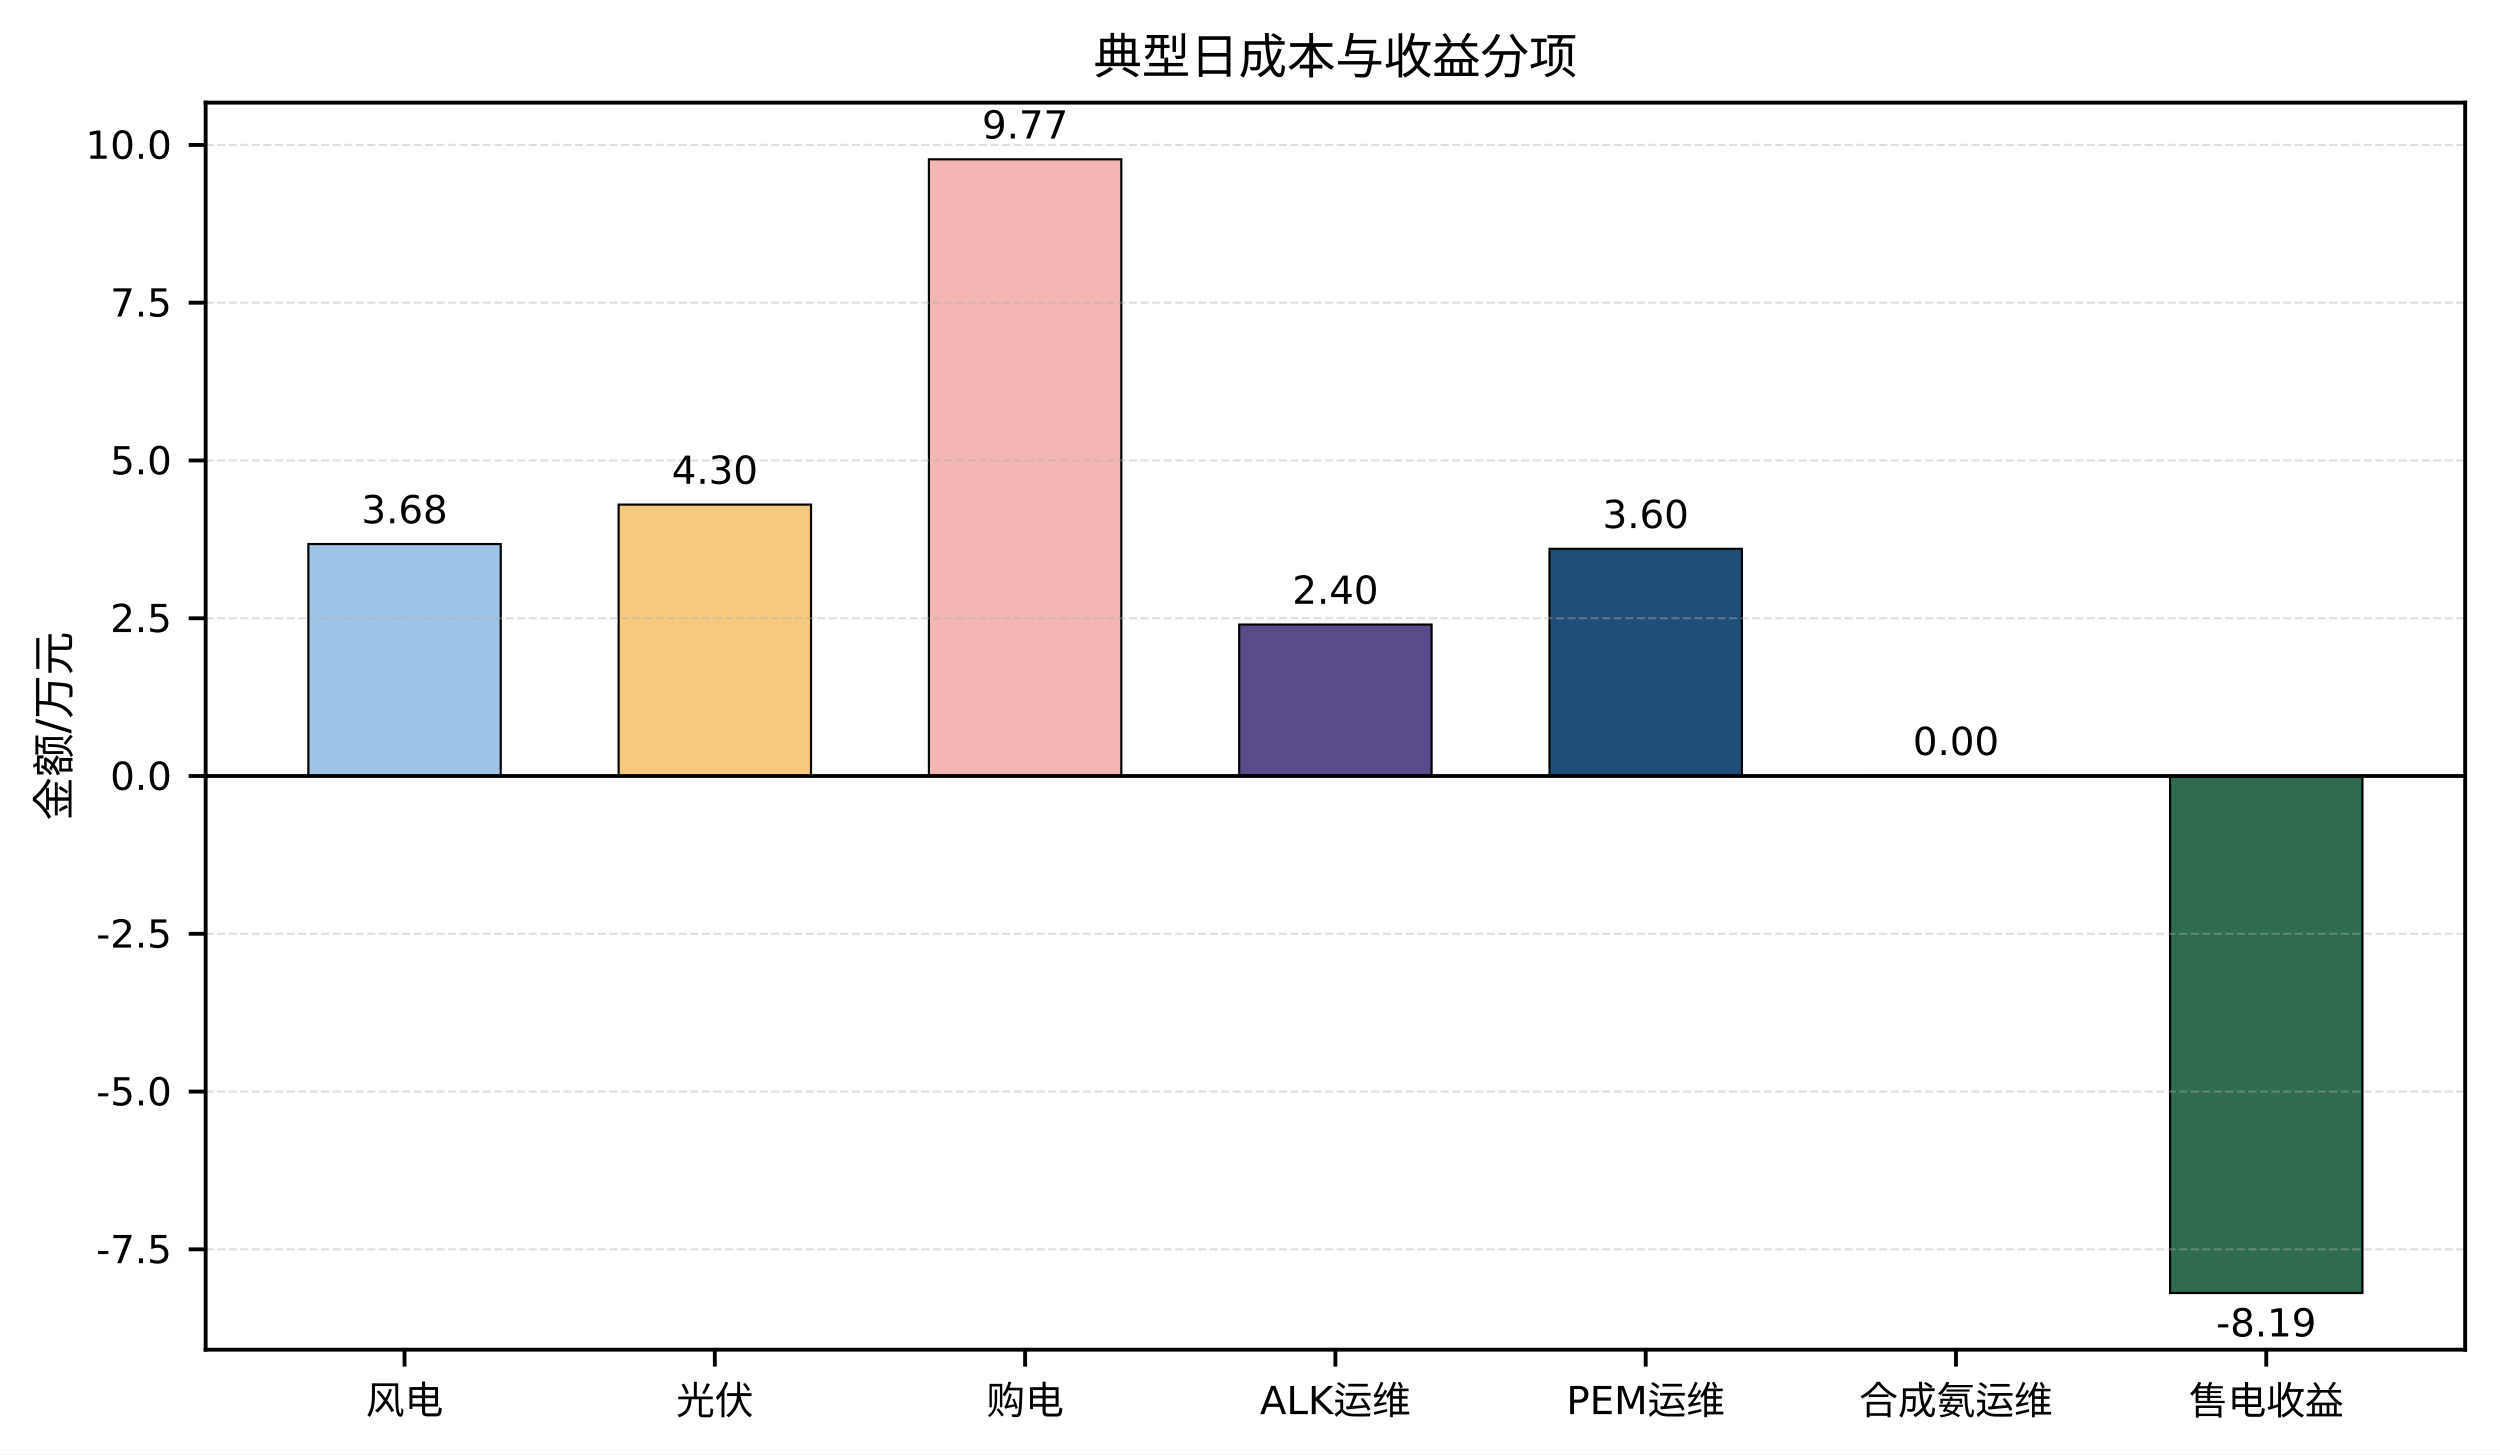
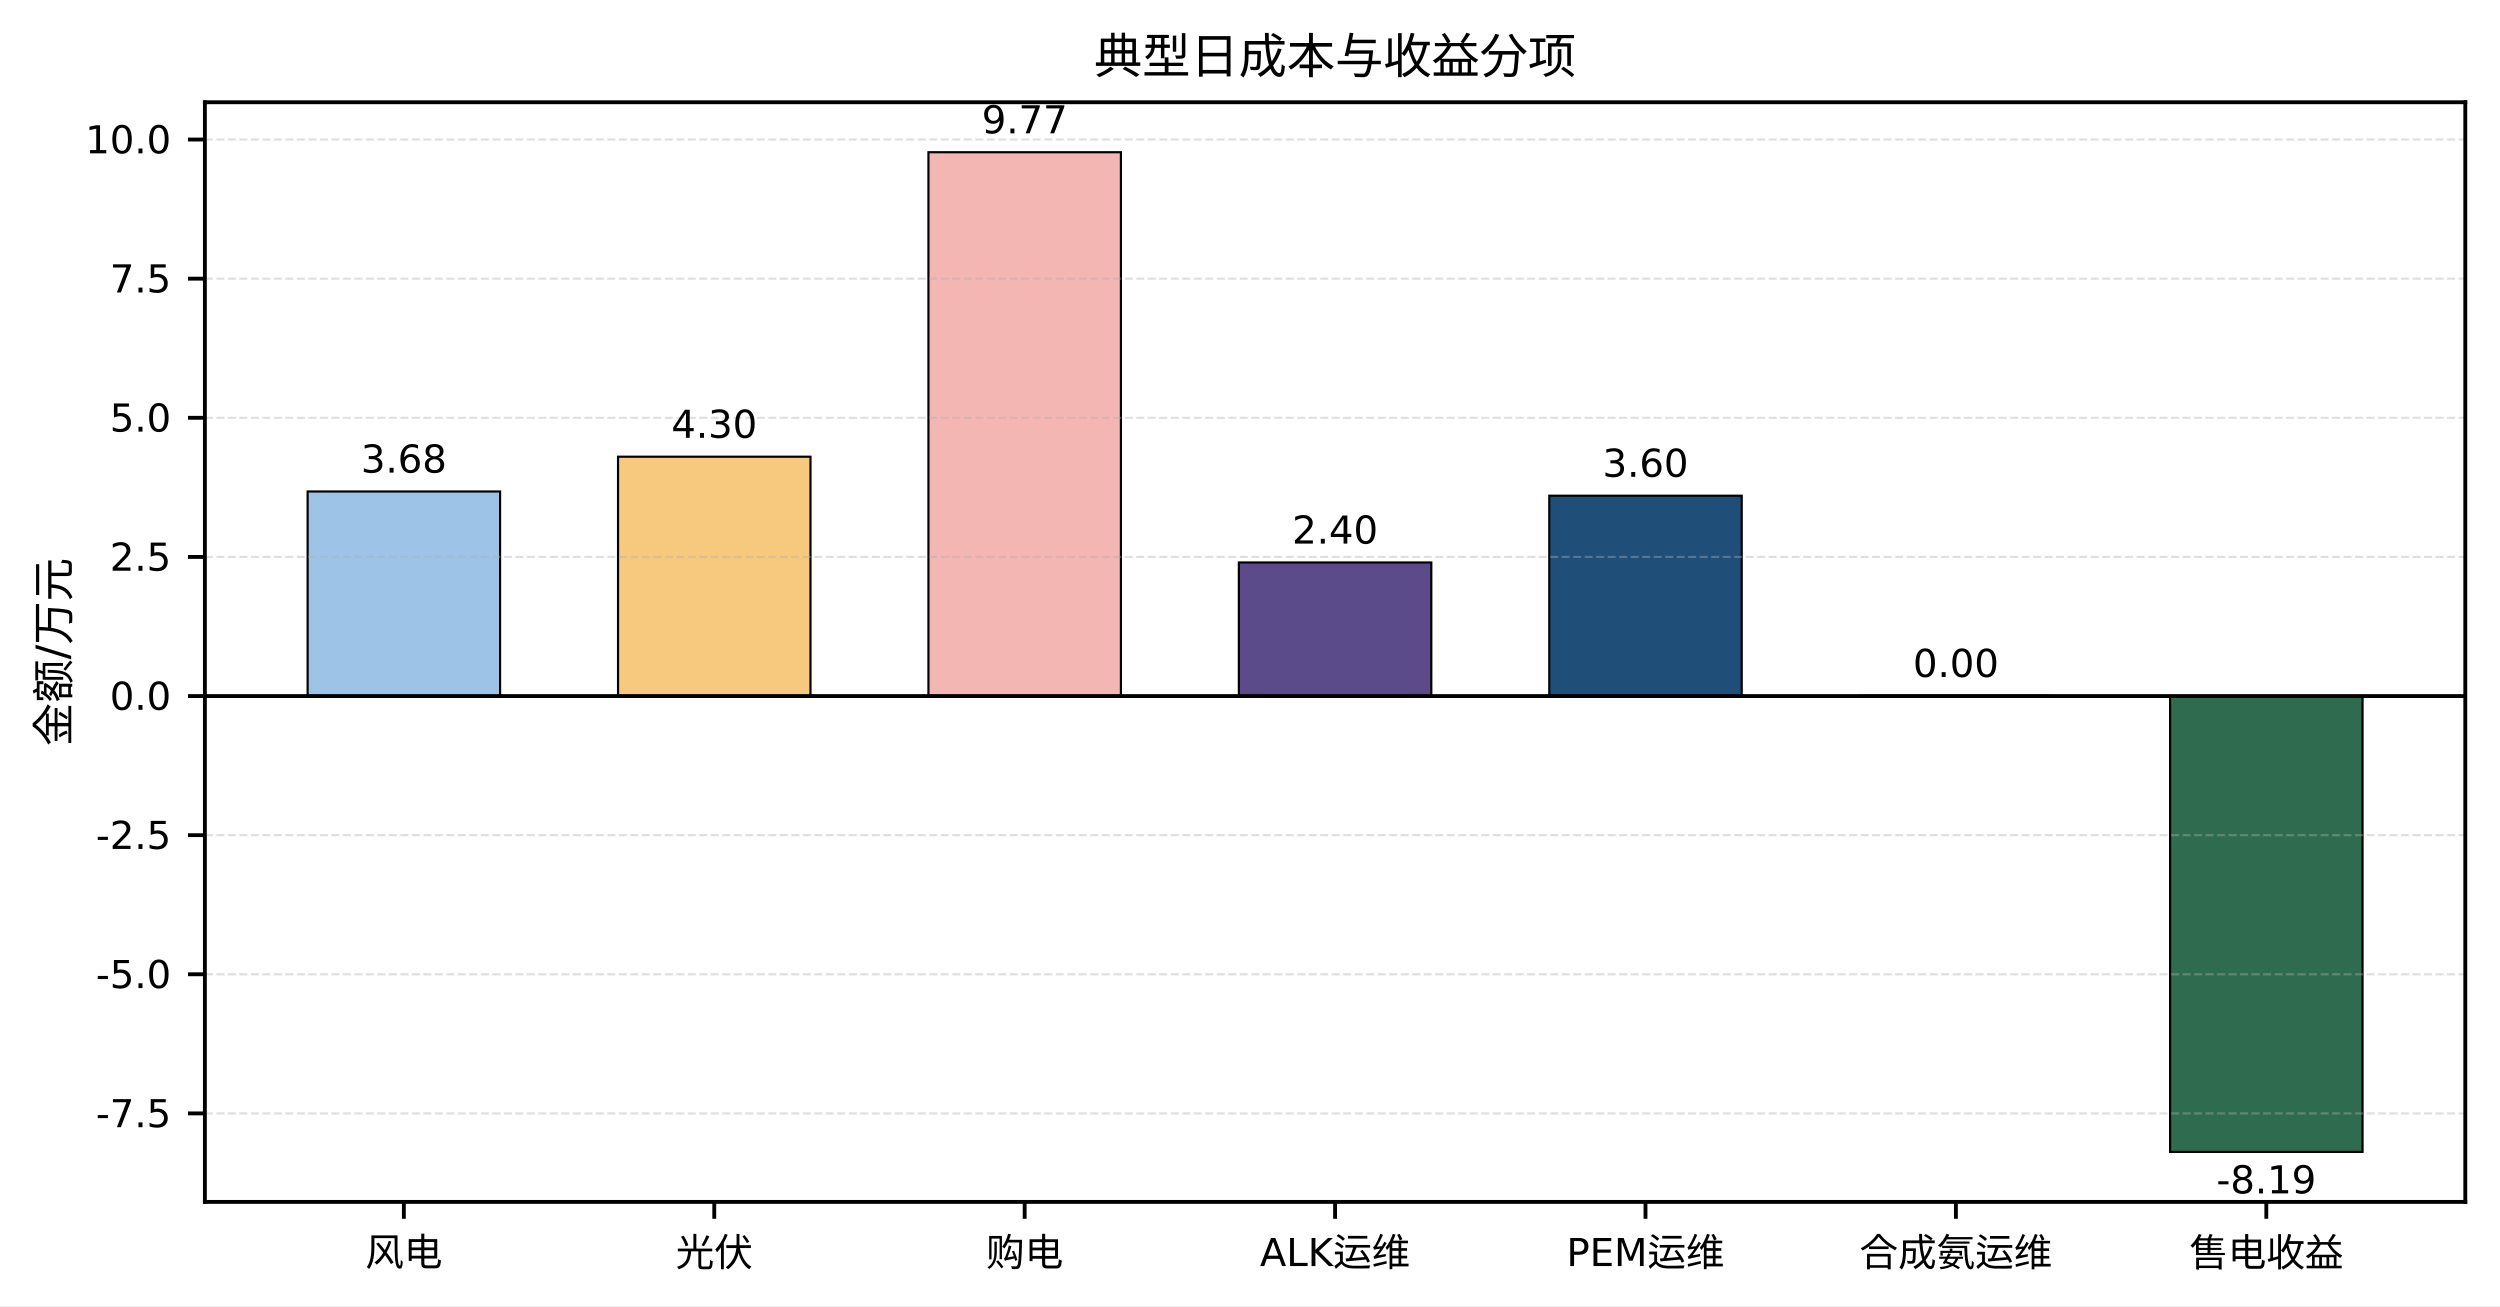
- <svg xmlns="http://www.w3.org/2000/svg" xmlns:xlink="http://www.w3.org/1999/xlink" width="516.628pt" height="300.52pt" viewBox="0 0 516.628 300.52" version="1.1">
+ <svg xmlns="http://www.w3.org/2000/svg" xmlns:xlink="http://www.w3.org/1999/xlink" width="518.561pt" height="270.91pt" viewBox="0 0 518.561 270.91" version="1.1">
  <defs>
    <style type="text/css">*{stroke-linejoin: round; stroke-linecap: butt}</style>
  </defs>
  <g id="figure_1">
    <g id="patch_1">
-       <path d="M 0 300.52  L 516.628 300.52  L 516.628 0  L 0 0  z " style="fill: #ffffff" />
+       <path d="M 0 270.91  L 518.561 270.91  L 518.561 0  L 0 0  z " style="fill: #ffffff" />
    </g>
    <g id="axes_1">
      <g id="patch_2">
-         <path d="M 42.497 278.914  L 509.428 278.914  L 509.428 21.208  L 42.497 21.208  z " style="fill: #ffffff" />
+         <path d="M 42.497 249.304  L 511.361 249.304  L 511.361 21.208  L 42.497 21.208  z " style="fill: #ffffff" />
      </g>
      <g id="patch_3">
-         <path d="M 63.721 160.366  L 103.476 160.366  L 103.476 112.428  L 63.721 112.428  z " clip-path="url(#pd0b4edebd4)" style="fill: #9dc3e6; stroke: #000000; stroke-width: 0.45; stroke-linejoin: miter" />
+         <path d="M 63.809 144.377  L 103.729 144.377  L 103.729 101.947  L 63.809 101.947  z " clip-path="url(#p31c7f7aa7a)" style="fill: #9dc3e6; stroke: #000000; stroke-width: 0.45; stroke-linejoin: miter" />
      </g>
      <g id="patch_4">
-         <path d="M 127.842 160.366  L 167.598 160.366  L 167.598 104.276  L 127.842 104.276  z " clip-path="url(#pd0b4edebd4)" style="fill: #f7c97f; stroke: #000000; stroke-width: 0.45; stroke-linejoin: miter" />
+         <path d="M 128.196 144.377  L 168.115 144.377  L 168.115 94.732  L 128.196 94.732  z " clip-path="url(#p31c7f7aa7a)" style="fill: #f7c97f; stroke: #000000; stroke-width: 0.45; stroke-linejoin: miter" />
      </g>
      <g id="patch_5">
-         <path d="M 191.964 160.366  L 231.719 160.366  L 231.719 32.922  L 191.964 32.922  z " clip-path="url(#pd0b4edebd4)" style="fill: #f4b6b2; stroke: #000000; stroke-width: 0.45; stroke-linejoin: miter" />
+         <path d="M 192.582 144.377  L 232.502 144.377  L 232.502 31.576  L 192.582 31.576  z " clip-path="url(#p31c7f7aa7a)" style="fill: #f4b6b2; stroke: #000000; stroke-width: 0.45; stroke-linejoin: miter" />
      </g>
      <g id="patch_6">
-         <path d="M 256.085 160.366  L 295.84 160.366  L 295.84 129.066  L 256.085 129.066  z " clip-path="url(#pd0b4edebd4)" style="fill: #5b4b8a; stroke: #000000; stroke-width: 0.45; stroke-linejoin: miter" />
+         <path d="M 256.969 144.377  L 296.889 144.377  L 296.889 116.673  L 256.969 116.673  z " clip-path="url(#p31c7f7aa7a)" style="fill: #5b4b8a; stroke: #000000; stroke-width: 0.45; stroke-linejoin: miter" />
      </g>
      <g id="patch_7">
-         <path d="M 320.206 160.366  L 359.961 160.366  L 359.961 113.416  L 320.206 113.416  z " clip-path="url(#pd0b4edebd4)" style="fill: #1f4e79; stroke: #000000; stroke-width: 0.45; stroke-linejoin: miter" />
+         <path d="M 321.356 144.377  L 361.275 144.377  L 361.275 102.821  L 321.356 102.821  z " clip-path="url(#p31c7f7aa7a)" style="fill: #1f4e79; stroke: #000000; stroke-width: 0.45; stroke-linejoin: miter" />
      </g>
      <g id="patch_8">
-         <path d="M 384.327 160.366  L 424.083 160.366  L 424.083 160.319  L 384.327 160.319  z " clip-path="url(#pd0b4edebd4)" style="fill: #666666; stroke: #000000; stroke-width: 0.45; stroke-linejoin: miter" />
+         <path d="M 385.742 144.377  L 425.662 144.377  L 425.662 144.335  L 385.742 144.335  z " clip-path="url(#p31c7f7aa7a)" style="fill: #666666; stroke: #000000; stroke-width: 0.45; stroke-linejoin: miter" />
      </g>
      <g id="patch_9">
-         <path d="M 448.449 160.366  L 488.204 160.366  L 488.204 267.2  L 448.449 267.2  z " clip-path="url(#pd0b4edebd4)" style="fill: #2f6b4f; stroke: #000000; stroke-width: 0.45; stroke-linejoin: miter" />
+         <path d="M 450.129 144.377  L 490.049 144.377  L 490.049 238.936  L 450.129 238.936  z " clip-path="url(#p31c7f7aa7a)" style="fill: #2f6b4f; stroke: #000000; stroke-width: 0.45; stroke-linejoin: miter" />
      </g>
      <g id="matplotlib.axis_1">
        <g id="xtick_1">
          <g id="line2d_1">
            <defs>
-               <path id="mad6d6d07eb" d="M 0 0  L 0 3.5  " style="stroke: #000000; stroke-width: 0.8" />
+               <path id="m43af74b51b" d="M 0 0  L 0 3.5  " style="stroke: #000000; stroke-width: 0.8" />
            </defs>
            <g>
-               <use xlink:href="#mad6d6d07eb" x="83.599" y="278.914" style="stroke: #000000; stroke-width: 0.8" />
+               <use xlink:href="#m43af74b51b" x="83.769" y="249.304" style="stroke: #000000; stroke-width: 0.8" />
            </g>
          </g>
          <g id="text_1">
-             <text style="font-size: 8px; font-family: 'SimSun', 'Microsoft YaHei', 'SimHei', 'Arial Unicode MS', 'DejaVu Sans', sans-serif; text-anchor: middle" x="83.599" y="292.195" transform="rotate(-0 83.59862 292.1953)">风电</text>
+             <text style="font-size: 8px; font-family: 'SimSun', 'Microsoft YaHei', 'SimHei', 'Arial Unicode MS', 'DejaVu Sans', sans-serif; text-anchor: middle" x="83.769" y="262.585" transform="rotate(-0 83.76875 262.5851)">风电</text>
          </g>
        </g>
        <g id="xtick_2">
          <g id="line2d_2">
            <g>
-               <use xlink:href="#mad6d6d07eb" x="147.72" y="278.914" style="stroke: #000000; stroke-width: 0.8" />
+               <use xlink:href="#m43af74b51b" x="148.155" y="249.304" style="stroke: #000000; stroke-width: 0.8" />
            </g>
          </g>
          <g id="text_2">
-             <text style="font-size: 8px; font-family: 'SimSun', 'Microsoft YaHei', 'SimHei', 'Arial Unicode MS', 'DejaVu Sans', sans-serif; text-anchor: middle" x="147.72" y="292.258" transform="rotate(-0 147.7199 292.2578)">光伏</text>
+             <text style="font-size: 8px; font-family: 'SimSun', 'Microsoft YaHei', 'SimHei', 'Arial Unicode MS', 'DejaVu Sans', sans-serif; text-anchor: middle" x="148.155" y="262.648" transform="rotate(-0 148.1555 262.6476)">光伏</text>
          </g>
        </g>
        <g id="xtick_3">
          <g id="line2d_3">
            <g>
-               <use xlink:href="#mad6d6d07eb" x="211.841" y="278.914" style="stroke: #000000; stroke-width: 0.8" />
+               <use xlink:href="#m43af74b51b" x="212.542" y="249.304" style="stroke: #000000; stroke-width: 0.8" />
            </g>
          </g>
          <g id="text_3">
-             <text style="font-size: 8px; font-family: 'SimSun', 'Microsoft YaHei', 'SimHei', 'Arial Unicode MS', 'DejaVu Sans', sans-serif; text-anchor: middle" x="211.841" y="292.227" transform="rotate(-0 211.8412 292.2266)">购电</text>
+             <text style="font-size: 8px; font-family: 'SimSun', 'Microsoft YaHei', 'SimHei', 'Arial Unicode MS', 'DejaVu Sans', sans-serif; text-anchor: middle" x="212.542" y="262.616" transform="rotate(-0 212.5422 262.6163)">购电</text>
          </g>
        </g>
        <g id="xtick_4">
          <g id="line2d_4">
            <g>
-               <use xlink:href="#mad6d6d07eb" x="275.962" y="278.914" style="stroke: #000000; stroke-width: 0.8" />
+               <use xlink:href="#m43af74b51b" x="276.929" y="249.304" style="stroke: #000000; stroke-width: 0.8" />
            </g>
          </g>
          <g id="text_4">
-             <text style="font-size: 8px; font-family: 'SimSun', 'Microsoft YaHei', 'SimHei', 'Arial Unicode MS', 'DejaVu Sans', sans-serif; text-anchor: middle" x="275.962" y="292.227" transform="rotate(-0 275.9625 292.2266)">ALK运维</text>
+             <text style="font-size: 8px; font-family: 'SimSun', 'Microsoft YaHei', 'SimHei', 'Arial Unicode MS', 'DejaVu Sans', sans-serif; text-anchor: middle" x="276.929" y="262.616" transform="rotate(-0 276.9289 262.6163)">ALK运维</text>
          </g>
        </g>
        <g id="xtick_5">
          <g id="line2d_5">
            <g>
-               <use xlink:href="#mad6d6d07eb" x="340.084" y="278.914" style="stroke: #000000; stroke-width: 0.8" />
+               <use xlink:href="#m43af74b51b" x="341.316" y="249.304" style="stroke: #000000; stroke-width: 0.8" />
            </g>
          </g>
          <g id="text_5">
-             <text style="font-size: 8px; font-family: 'SimSun', 'Microsoft YaHei', 'SimHei', 'Arial Unicode MS', 'DejaVu Sans', sans-serif; text-anchor: middle" x="340.084" y="292.227" transform="rotate(-0 340.0838 292.2266)">PEM运维</text>
+             <text style="font-size: 8px; font-family: 'SimSun', 'Microsoft YaHei', 'SimHei', 'Arial Unicode MS', 'DejaVu Sans', sans-serif; text-anchor: middle" x="341.316" y="262.616" transform="rotate(-0 341.3156 262.6163)">PEM运维</text>
          </g>
        </g>
        <g id="xtick_6">
          <g id="line2d_6">
            <g>
-               <use xlink:href="#mad6d6d07eb" x="404.205" y="278.914" style="stroke: #000000; stroke-width: 0.8" />
+               <use xlink:href="#m43af74b51b" x="405.702" y="249.304" style="stroke: #000000; stroke-width: 0.8" />
            </g>
          </g>
          <g id="text_6">
-             <text style="font-size: 8px; font-family: 'SimSun', 'Microsoft YaHei', 'SimHei', 'Arial Unicode MS', 'DejaVu Sans', sans-serif; text-anchor: middle" x="404.205" y="292.258" transform="rotate(-0 404.2051 292.2578)">合成氨运维</text>
+             <text style="font-size: 8px; font-family: 'SimSun', 'Microsoft YaHei', 'SimHei', 'Arial Unicode MS', 'DejaVu Sans', sans-serif; text-anchor: middle" x="405.702" y="262.648" transform="rotate(-0 405.7023 262.6476)">合成氨运维</text>
          </g>
        </g>
        <g id="xtick_7">
          <g id="line2d_7">
            <g>
-               <use xlink:href="#mad6d6d07eb" x="468.326" y="278.914" style="stroke: #000000; stroke-width: 0.8" />
+               <use xlink:href="#m43af74b51b" x="470.089" y="249.304" style="stroke: #000000; stroke-width: 0.8" />
            </g>
          </g>
          <g id="text_7">
-             <text style="font-size: 8px; font-family: 'SimSun', 'Microsoft YaHei', 'SimHei', 'Arial Unicode MS', 'DejaVu Sans', sans-serif; text-anchor: middle" x="468.326" y="292.289" transform="rotate(-0 468.3264 292.2891)">售电收益</text>
+             <text style="font-size: 8px; font-family: 'SimSun', 'Microsoft YaHei', 'SimHei', 'Arial Unicode MS', 'DejaVu Sans', sans-serif; text-anchor: middle" x="470.089" y="262.679" transform="rotate(-0 470.089 262.6788)">售电收益</text>
          </g>
        </g>
      </g>
      <g id="matplotlib.axis_2">
        <g id="ytick_1">
          <g id="line2d_8">
-             <path d="M 42.497 258.178  L 509.428 258.178  " clip-path="url(#pd0b4edebd4)" style="fill: none; stroke-dasharray: 1.665,0.72; stroke-dashoffset: 0; stroke: #b0b0b0; stroke-opacity: 0.4; stroke-width: 0.45" />
+             <path d="M 42.497 230.95  L 511.361 230.95  " clip-path="url(#p31c7f7aa7a)" style="fill: none; stroke-dasharray: 1.665,0.72; stroke-dashoffset: 0; stroke: #b0b0b0; stroke-opacity: 0.4; stroke-width: 0.45" />
          </g>
          <g id="line2d_9">
            <defs>
-               <path id="m6e24bec8c8" d="M 0 0  L -3.5 0  " style="stroke: #000000; stroke-width: 0.8" />
+               <path id="m792f2f5c52" d="M 0 0  L -3.5 0  " style="stroke: #000000; stroke-width: 0.8" />
            </defs>
            <g>
-               <use xlink:href="#m6e24bec8c8" x="42.497" y="258.178" style="stroke: #000000; stroke-width: 0.8" />
+               <use xlink:href="#m792f2f5c52" x="42.497" y="230.95" style="stroke: #000000; stroke-width: 0.8" />
            </g>
          </g>
          <g id="text_8">
-             <text style="font-size: 8px; font-family: 'SimSun', 'Microsoft YaHei', 'SimHei', 'Arial Unicode MS', 'DejaVu Sans', sans-serif; text-anchor: end" x="35.497" y="261.037" transform="rotate(-0 35.49688 261.0372)">-7.5</text>
+             <text style="font-size: 8px; font-family: 'SimSun', 'Microsoft YaHei', 'SimHei', 'Arial Unicode MS', 'DejaVu Sans', sans-serif; text-anchor: end" x="35.497" y="233.81" transform="rotate(-0 35.49688 233.8096)">-7.5</text>
          </g>
        </g>
        <g id="ytick_2">
          <g id="line2d_10">
-             <path d="M 42.497 225.574  L 509.428 225.574  " clip-path="url(#pd0b4edebd4)" style="fill: none; stroke-dasharray: 1.665,0.72; stroke-dashoffset: 0; stroke: #b0b0b0; stroke-opacity: 0.4; stroke-width: 0.45" />
+             <path d="M 42.497 202.092  L 511.361 202.092  " clip-path="url(#p31c7f7aa7a)" style="fill: none; stroke-dasharray: 1.665,0.72; stroke-dashoffset: 0; stroke: #b0b0b0; stroke-opacity: 0.4; stroke-width: 0.45" />
          </g>
          <g id="line2d_11">
            <g>
-               <use xlink:href="#m6e24bec8c8" x="42.497" y="225.574" style="stroke: #000000; stroke-width: 0.8" />
+               <use xlink:href="#m792f2f5c52" x="42.497" y="202.092" style="stroke: #000000; stroke-width: 0.8" />
            </g>
          </g>
          <g id="text_9">
-             <text style="font-size: 8px; font-family: 'SimSun', 'Microsoft YaHei', 'SimHei', 'Arial Unicode MS', 'DejaVu Sans', sans-serif; text-anchor: end" x="35.497" y="228.433" transform="rotate(-0 35.49688 228.4332)">-5.0</text>
+             <text style="font-size: 8px; font-family: 'SimSun', 'Microsoft YaHei', 'SimHei', 'Arial Unicode MS', 'DejaVu Sans', sans-serif; text-anchor: end" x="35.497" y="204.952" transform="rotate(-0 35.49688 204.9517)">-5.0</text>
          </g>
        </g>
        <g id="ytick_3">
          <g id="line2d_12">
-             <path d="M 42.497 192.97  L 509.428 192.97  " clip-path="url(#pd0b4edebd4)" style="fill: none; stroke-dasharray: 1.665,0.72; stroke-dashoffset: 0; stroke: #b0b0b0; stroke-opacity: 0.4; stroke-width: 0.45" />
+             <path d="M 42.497 173.234  L 511.361 173.234  " clip-path="url(#p31c7f7aa7a)" style="fill: none; stroke-dasharray: 1.665,0.72; stroke-dashoffset: 0; stroke: #b0b0b0; stroke-opacity: 0.4; stroke-width: 0.45" />
          </g>
          <g id="line2d_13">
            <g>
-               <use xlink:href="#m6e24bec8c8" x="42.497" y="192.97" style="stroke: #000000; stroke-width: 0.8" />
+               <use xlink:href="#m792f2f5c52" x="42.497" y="173.234" style="stroke: #000000; stroke-width: 0.8" />
            </g>
          </g>
          <g id="text_10">
-             <text style="font-size: 8px; font-family: 'SimSun', 'Microsoft YaHei', 'SimHei', 'Arial Unicode MS', 'DejaVu Sans', sans-serif; text-anchor: end" x="35.497" y="195.829" transform="rotate(-0 35.49688 195.8292)">-2.5</text>
+             <text style="font-size: 8px; font-family: 'SimSun', 'Microsoft YaHei', 'SimHei', 'Arial Unicode MS', 'DejaVu Sans', sans-serif; text-anchor: end" x="35.497" y="176.094" transform="rotate(-0 35.49688 176.0938)">-2.5</text>
          </g>
        </g>
        <g id="ytick_4">
          <g id="line2d_14">
-             <path d="M 42.497 160.366  L 509.428 160.366  " clip-path="url(#pd0b4edebd4)" style="fill: none; stroke-dasharray: 1.665,0.72; stroke-dashoffset: 0; stroke: #b0b0b0; stroke-opacity: 0.4; stroke-width: 0.45" />
+             <path d="M 42.497 144.377  L 511.361 144.377  " clip-path="url(#p31c7f7aa7a)" style="fill: none; stroke-dasharray: 1.665,0.72; stroke-dashoffset: 0; stroke: #b0b0b0; stroke-opacity: 0.4; stroke-width: 0.45" />
          </g>
          <g id="line2d_15">
            <g>
-               <use xlink:href="#m6e24bec8c8" x="42.497" y="160.366" style="stroke: #000000; stroke-width: 0.8" />
+               <use xlink:href="#m792f2f5c52" x="42.497" y="144.377" style="stroke: #000000; stroke-width: 0.8" />
            </g>
          </g>
          <g id="text_11">
-             <text style="font-size: 8px; font-family: 'SimSun', 'Microsoft YaHei', 'SimHei', 'Arial Unicode MS', 'DejaVu Sans', sans-serif; text-anchor: end" x="35.497" y="163.225" transform="rotate(-0 35.49688 163.2251)">0.0</text>
+             <text style="font-size: 8px; font-family: 'SimSun', 'Microsoft YaHei', 'SimHei', 'Arial Unicode MS', 'DejaVu Sans', sans-serif; text-anchor: end" x="35.497" y="147.236" transform="rotate(-0 35.49688 147.236)">0.0</text>
          </g>
        </g>
        <g id="ytick_5">
          <g id="line2d_16">
-             <path d="M 42.497 127.762  L 509.428 127.762  " clip-path="url(#pd0b4edebd4)" style="fill: none; stroke-dasharray: 1.665,0.72; stroke-dashoffset: 0; stroke: #b0b0b0; stroke-opacity: 0.4; stroke-width: 0.45" />
+             <path d="M 42.497 115.519  L 511.361 115.519  " clip-path="url(#p31c7f7aa7a)" style="fill: none; stroke-dasharray: 1.665,0.72; stroke-dashoffset: 0; stroke: #b0b0b0; stroke-opacity: 0.4; stroke-width: 0.45" />
          </g>
          <g id="line2d_17">
            <g>
-               <use xlink:href="#m6e24bec8c8" x="42.497" y="127.762" style="stroke: #000000; stroke-width: 0.8" />
+               <use xlink:href="#m792f2f5c52" x="42.497" y="115.519" style="stroke: #000000; stroke-width: 0.8" />
            </g>
          </g>
          <g id="text_12">
-             <text style="font-size: 8px; font-family: 'SimSun', 'Microsoft YaHei', 'SimHei', 'Arial Unicode MS', 'DejaVu Sans', sans-serif; text-anchor: end" x="35.497" y="130.621" transform="rotate(-0 35.49688 130.6211)">2.5</text>
+             <text style="font-size: 8px; font-family: 'SimSun', 'Microsoft YaHei', 'SimHei', 'Arial Unicode MS', 'DejaVu Sans', sans-serif; text-anchor: end" x="35.497" y="118.378" transform="rotate(-0 35.49688 118.3781)">2.5</text>
          </g>
        </g>
        <g id="ytick_6">
          <g id="line2d_18">
-             <path d="M 42.497 95.158  L 509.428 95.158  " clip-path="url(#pd0b4edebd4)" style="fill: none; stroke-dasharray: 1.665,0.72; stroke-dashoffset: 0; stroke: #b0b0b0; stroke-opacity: 0.4; stroke-width: 0.45" />
+             <path d="M 42.497 86.661  L 511.361 86.661  " clip-path="url(#p31c7f7aa7a)" style="fill: none; stroke-dasharray: 1.665,0.72; stroke-dashoffset: 0; stroke: #b0b0b0; stroke-opacity: 0.4; stroke-width: 0.45" />
          </g>
          <g id="line2d_19">
            <g>
-               <use xlink:href="#m6e24bec8c8" x="42.497" y="95.158" style="stroke: #000000; stroke-width: 0.8" />
+               <use xlink:href="#m792f2f5c52" x="42.497" y="86.661" style="stroke: #000000; stroke-width: 0.8" />
            </g>
          </g>
          <g id="text_13">
-             <text style="font-size: 8px; font-family: 'SimSun', 'Microsoft YaHei', 'SimHei', 'Arial Unicode MS', 'DejaVu Sans', sans-serif; text-anchor: end" x="35.497" y="98.017" transform="rotate(-0 35.49688 98.01704)">5.0</text>
+             <text style="font-size: 8px; font-family: 'SimSun', 'Microsoft YaHei', 'SimHei', 'Arial Unicode MS', 'DejaVu Sans', sans-serif; text-anchor: end" x="35.497" y="89.52" transform="rotate(-0 35.49688 89.52026)">5.0</text>
          </g>
        </g>
        <g id="ytick_7">
          <g id="line2d_20">
-             <path d="M 42.497 62.554  L 509.428 62.554  " clip-path="url(#pd0b4edebd4)" style="fill: none; stroke-dasharray: 1.665,0.72; stroke-dashoffset: 0; stroke: #b0b0b0; stroke-opacity: 0.4; stroke-width: 0.45" />
+             <path d="M 42.497 57.803  L 511.361 57.803  " clip-path="url(#p31c7f7aa7a)" style="fill: none; stroke-dasharray: 1.665,0.72; stroke-dashoffset: 0; stroke: #b0b0b0; stroke-opacity: 0.4; stroke-width: 0.45" />
          </g>
          <g id="line2d_21">
            <g>
-               <use xlink:href="#m6e24bec8c8" x="42.497" y="62.554" style="stroke: #000000; stroke-width: 0.8" />
+               <use xlink:href="#m792f2f5c52" x="42.497" y="57.803" style="stroke: #000000; stroke-width: 0.8" />
            </g>
          </g>
          <g id="text_14">
-             <text style="font-size: 8px; font-family: 'SimSun', 'Microsoft YaHei', 'SimHei', 'Arial Unicode MS', 'DejaVu Sans', sans-serif; text-anchor: end" x="35.497" y="65.413" transform="rotate(-0 35.49688 65.413)">7.5</text>
+             <text style="font-size: 8px; font-family: 'SimSun', 'Microsoft YaHei', 'SimHei', 'Arial Unicode MS', 'DejaVu Sans', sans-serif; text-anchor: end" x="35.497" y="60.662" transform="rotate(-0 35.49688 60.6624)">7.5</text>
          </g>
        </g>
        <g id="ytick_8">
          <g id="line2d_22">
-             <path d="M 42.497 29.95  L 509.428 29.95  " clip-path="url(#pd0b4edebd4)" style="fill: none; stroke-dasharray: 1.665,0.72; stroke-dashoffset: 0; stroke: #b0b0b0; stroke-opacity: 0.4; stroke-width: 0.45" />
+             <path d="M 42.497 28.945  L 511.361 28.945  " clip-path="url(#p31c7f7aa7a)" style="fill: none; stroke-dasharray: 1.665,0.72; stroke-dashoffset: 0; stroke: #b0b0b0; stroke-opacity: 0.4; stroke-width: 0.45" />
          </g>
          <g id="line2d_23">
            <g>
-               <use xlink:href="#m6e24bec8c8" x="42.497" y="29.95" style="stroke: #000000; stroke-width: 0.8" />
+               <use xlink:href="#m792f2f5c52" x="42.497" y="28.945" style="stroke: #000000; stroke-width: 0.8" />
            </g>
          </g>
          <g id="text_15">
-             <text style="font-size: 8px; font-family: 'SimSun', 'Microsoft YaHei', 'SimHei', 'Arial Unicode MS', 'DejaVu Sans', sans-serif; text-anchor: end" x="35.497" y="32.809" transform="rotate(-0 35.49688 32.80896)">10.0</text>
+             <text style="font-size: 8px; font-family: 'SimSun', 'Microsoft YaHei', 'SimHei', 'Arial Unicode MS', 'DejaVu Sans', sans-serif; text-anchor: end" x="35.497" y="31.805" transform="rotate(-0 35.49688 31.80453)">10.0</text>
          </g>
        </g>
        <g id="text_16">
-           <text style="font-size: 9px; font-family: 'SimSun', 'Microsoft YaHei', 'SimHei', 'Arial Unicode MS', 'DejaVu Sans', sans-serif; text-anchor: middle" x="14.337" y="150.061" transform="rotate(-90 14.33672 150.0609)">金额/万元</text>
+           <text style="font-size: 9px; font-family: 'SimSun', 'Microsoft YaHei', 'SimHei', 'Arial Unicode MS', 'DejaVu Sans', sans-serif; text-anchor: middle" x="14.337" y="135.256" transform="rotate(-90 14.33672 135.2558)">金额/万元</text>
        </g>
      </g>
      <g id="line2d_24">
-         <path d="M 42.497 160.366  L 509.428 160.366  " clip-path="url(#pd0b4edebd4)" style="fill: none; stroke: #000000; stroke-width: 0.8; stroke-linecap: square" />
+         <path d="M 42.497 144.377  L 511.361 144.377  " clip-path="url(#p31c7f7aa7a)" style="fill: none; stroke: #000000; stroke-width: 0.8; stroke-linecap: square" />
      </g>
      <g id="patch_10">
-         <path d="M 42.497 278.914  L 42.497 21.208  " style="fill: none; stroke: #000000; stroke-width: 0.8; stroke-linejoin: miter; stroke-linecap: square" />
+         <path d="M 42.497 249.304  L 42.497 21.208  " style="fill: none; stroke: #000000; stroke-width: 0.8; stroke-linejoin: miter; stroke-linecap: square" />
      </g>
      <g id="patch_11">
-         <path d="M 509.428 278.914  L 509.428 21.208  " style="fill: none; stroke: #000000; stroke-width: 0.8; stroke-linejoin: miter; stroke-linecap: square" />
+         <path d="M 511.361 249.304  L 511.361 21.208  " style="fill: none; stroke: #000000; stroke-width: 0.8; stroke-linejoin: miter; stroke-linecap: square" />
      </g>
      <g id="patch_12">
-         <path d="M 42.497 278.914  L 509.428 278.914  " style="fill: none; stroke: #000000; stroke-width: 0.8; stroke-linejoin: miter; stroke-linecap: square" />
+         <path d="M 42.497 249.304  L 511.361 249.304  " style="fill: none; stroke: #000000; stroke-width: 0.8; stroke-linejoin: miter; stroke-linecap: square" />
      </g>
      <g id="patch_13">
-         <path d="M 42.497 21.208  L 509.428 21.208  " style="fill: none; stroke: #000000; stroke-width: 0.8; stroke-linejoin: miter; stroke-linecap: square" />
+         <path d="M 42.497 21.208  L 511.361 21.208  " style="fill: none; stroke: #000000; stroke-width: 0.8; stroke-linejoin: miter; stroke-linecap: square" />
      </g>
      <g id="text_17">
-         <text style="font-size: 8px; font-family: 'SimSun', 'Microsoft YaHei', 'SimHei', 'Arial Unicode MS', 'DejaVu Sans', sans-serif; text-anchor: middle" x="83.599" y="108.137" transform="rotate(-0 83.59862 108.1368)">3.68</text>
+         <text style="font-size: 8px; font-family: 'SimSun', 'Microsoft YaHei', 'SimHei', 'Arial Unicode MS', 'DejaVu Sans', sans-serif; text-anchor: middle" x="83.769" y="98.03" transform="rotate(-0 83.76875 98.0302)">3.68</text>
      </g>
      <g id="text_18">
-         <text style="font-size: 8px; font-family: 'SimSun', 'Microsoft YaHei', 'SimHei', 'Arial Unicode MS', 'DejaVu Sans', sans-serif; text-anchor: middle" x="147.72" y="99.985" transform="rotate(-0 147.7199 99.98471)">4.30</text>
+         <text style="font-size: 8px; font-family: 'SimSun', 'Microsoft YaHei', 'SimHei', 'Arial Unicode MS', 'DejaVu Sans', sans-serif; text-anchor: middle" x="148.155" y="90.815" transform="rotate(-0 148.1555 90.81481)">4.30</text>
      </g>
      <g id="text_19">
-         <text style="font-size: 8px; font-family: 'SimSun', 'Microsoft YaHei', 'SimHei', 'Arial Unicode MS', 'DejaVu Sans', sans-serif; text-anchor: middle" x="211.841" y="28.63" transform="rotate(-0 211.8412 28.63008)">9.77</text>
+         <text style="font-size: 8px; font-family: 'SimSun', 'Microsoft YaHei', 'SimHei', 'Arial Unicode MS', 'DejaVu Sans', sans-serif; text-anchor: middle" x="212.542" y="27.659" transform="rotate(-0 212.5422 27.65878)">9.77</text>
      </g>
      <g id="text_20">
-         <text style="font-size: 8px; font-family: 'SimSun', 'Microsoft YaHei', 'SimHei', 'Arial Unicode MS', 'DejaVu Sans', sans-serif; text-anchor: middle" x="275.962" y="124.774" transform="rotate(-0 275.9625 124.7742)">2.40</text>
+         <text style="font-size: 8px; font-family: 'SimSun', 'Microsoft YaHei', 'SimHei', 'Arial Unicode MS', 'DejaVu Sans', sans-serif; text-anchor: middle" x="276.929" y="112.756" transform="rotate(-0 276.9289 112.756)">2.40</text>
      </g>
      <g id="text_21">
-         <text style="font-size: 8px; font-family: 'SimSun', 'Microsoft YaHei', 'SimHei', 'Arial Unicode MS', 'DejaVu Sans', sans-serif; text-anchor: middle" x="340.084" y="109.124" transform="rotate(-0 340.0838 109.1243)">3.60</text>
+         <text style="font-size: 8px; font-family: 'SimSun', 'Microsoft YaHei', 'SimHei', 'Arial Unicode MS', 'DejaVu Sans', sans-serif; text-anchor: middle" x="341.316" y="98.904" transform="rotate(-0 341.3156 98.90425)">3.60</text>
      </g>
      <g id="text_22">
-         <text style="font-size: 8px; font-family: 'SimSun', 'Microsoft YaHei', 'SimHei', 'Arial Unicode MS', 'DejaVu Sans', sans-serif; text-anchor: middle" x="404.205" y="156.027" transform="rotate(-0 404.2051 156.0271)">0.00</text>
+         <text style="font-size: 8px; font-family: 'SimSun', 'Microsoft YaHei', 'SimHei', 'Arial Unicode MS', 'DejaVu Sans', sans-serif; text-anchor: middle" x="405.702" y="140.418" transform="rotate(-0 405.7023 140.418)">0.00</text>
      </g>
      <g id="text_23">
-         <text style="font-size: 8px; font-family: 'SimSun', 'Microsoft YaHei', 'SimHei', 'Arial Unicode MS', 'DejaVu Sans', sans-serif; text-anchor: middle" x="468.326" y="276.179" transform="rotate(-0 468.3264 276.1793)">-8.19</text>
+         <text style="font-size: 8px; font-family: 'SimSun', 'Microsoft YaHei', 'SimHei', 'Arial Unicode MS', 'DejaVu Sans', sans-serif; text-anchor: middle" x="470.089" y="247.54" transform="rotate(-0 470.089 247.5403)">-8.19</text>
      </g>
      <g id="text_24">
-         <text style="font-size: 10px; font-family: 'SimSun', 'Microsoft YaHei', 'SimHei', 'Arial Unicode MS', 'DejaVu Sans', sans-serif; text-anchor: middle" x="275.962" y="15.208" transform="rotate(-0 275.9625 15.20781)">典型日成本与收益分项</text>
+         <text style="font-size: 10px; font-family: 'SimSun', 'Microsoft YaHei', 'SimHei', 'Arial Unicode MS', 'DejaVu Sans', sans-serif; text-anchor: middle" x="276.929" y="15.208" transform="rotate(-0 276.9289 15.20781)">典型日成本与收益分项</text>
      </g>
    </g>
  </g>
  <defs>
-     <clipPath id="pd0b4edebd4">
-       <rect x="42.497" y="21.208" width="466.931" height="257.706" />
+     <clipPath id="p31c7f7aa7a">
+       <rect x="42.497" y="21.208" width="468.864" height="228.096" />
    </clipPath>
  </defs>
</svg>
